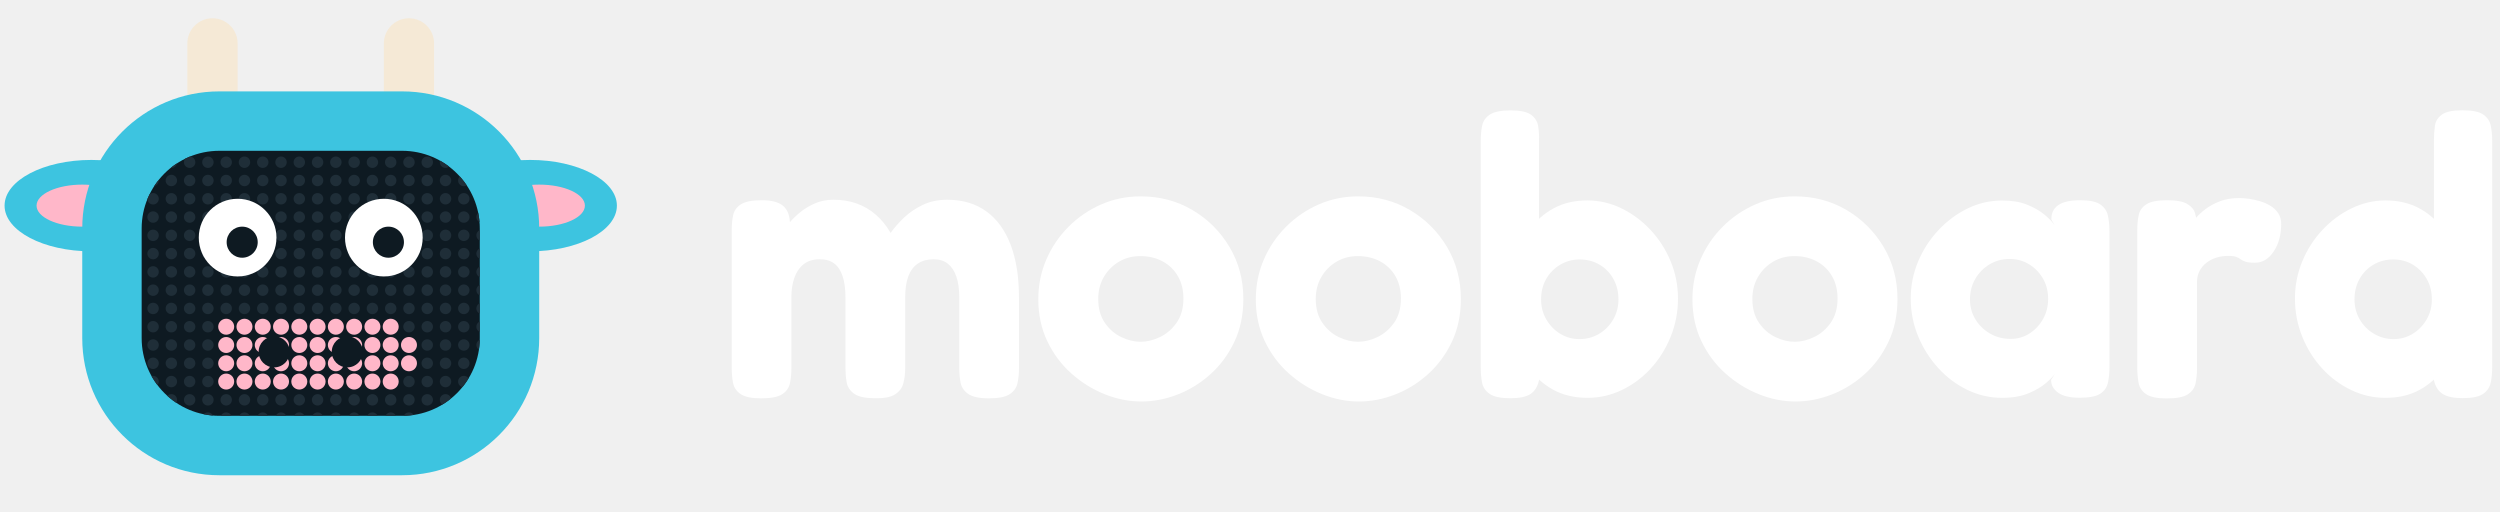
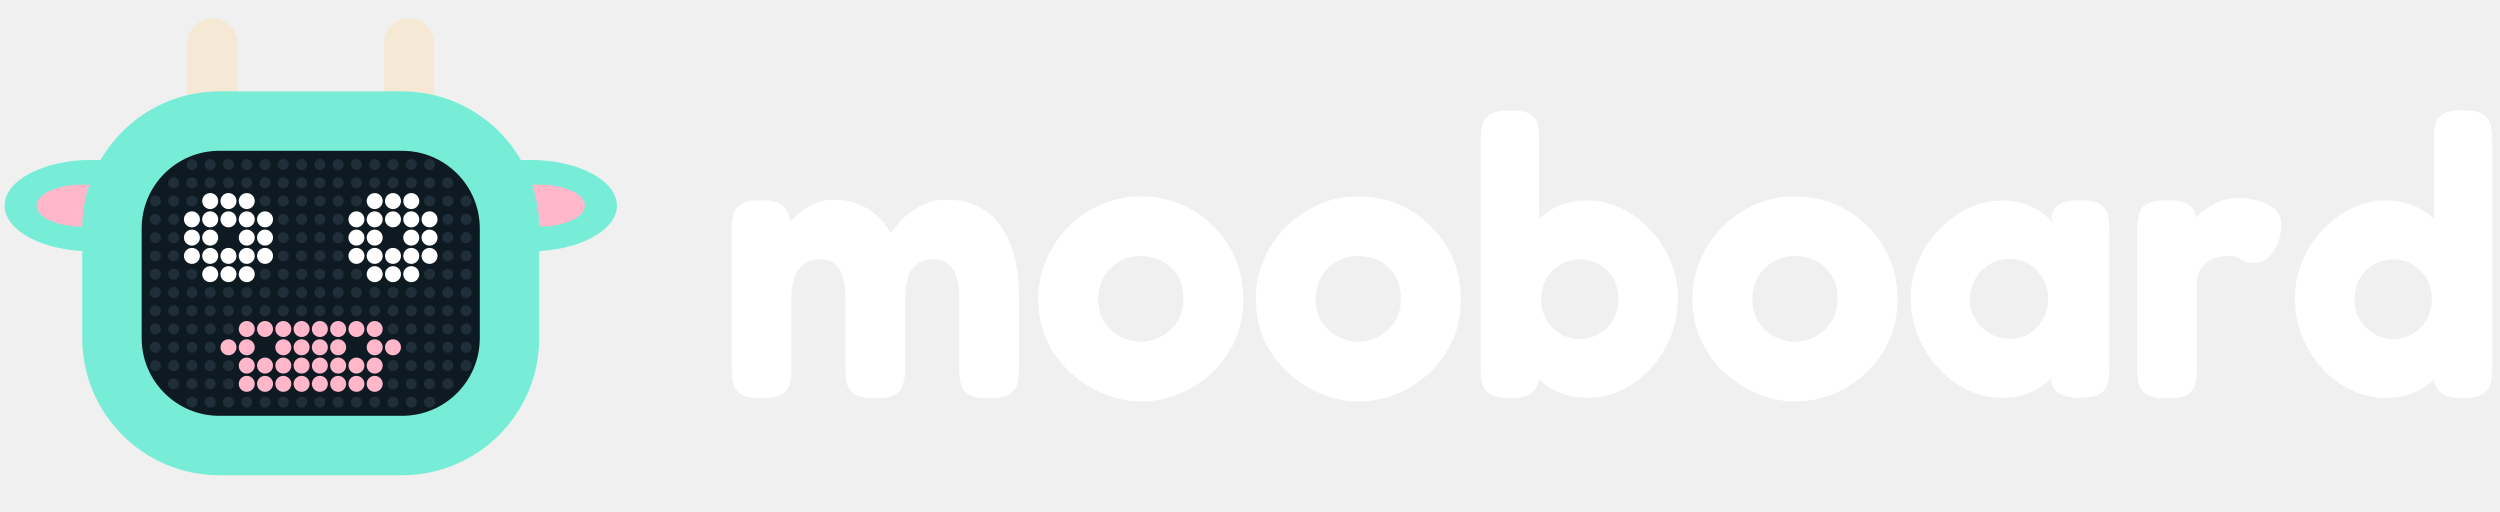
<svg xmlns="http://www.w3.org/2000/svg" viewBox="0 0 547.1 112" role="img" aria-label="MooBoard">
  <svg x="0" y="0" width="136" height="112" viewBox="0 0 136 112">
    <rect x="41" y="4" width="11" height="24" rx="5.5" fill="#F5E9D6" />
    <rect x="84" y="4" width="11" height="24" rx="5.5" fill="#F5E9D6" />
-     <ellipse cx="20" cy="45" rx="19" ry="10" fill="#3DC4E0" />
+     <ellipse cx="20" cy="45" rx="19" ry="10" fill="#77EDD7" />
    <ellipse cx="18" cy="45" rx="10" ry="4.6" fill="#FFB7C9" />
-     <ellipse cx="116" cy="45" rx="19" ry="10" fill="#3DC4E0" />
+     <ellipse cx="116" cy="45" rx="19" ry="10" fill="#77EDD7" />
    <ellipse cx="118" cy="45" rx="10" ry="4.6" fill="#FFB7C9" />
-     <rect x="18" y="20" width="100" height="84" rx="30" fill="#3DC4E0" />
-     <clipPath id="f">
-       <rect x="31" y="33" width="74" height="58" rx="17" />
-     </clipPath>
+     <rect x="18" y="20" width="100" height="84" rx="30" fill="#77EDD7" />
    <rect x="31" y="33" width="74" height="58" rx="17" fill="#0E1A22" />
-     <g clip-path="url(#f)">
-       <circle cx="33.5" cy="35.5" r="1.25" fill="#1F2E38" />
-       <circle cx="37.5" cy="35.5" r="1.25" fill="#1F2E38" />
-       <circle cx="41.5" cy="35.5" r="1.25" fill="#1F2E38" />
-       <circle cx="45.5" cy="35.5" r="1.25" fill="#1F2E38" />
-       <circle cx="49.5" cy="35.5" r="1.25" fill="#1F2E38" />
-       <circle cx="53.5" cy="35.5" r="1.25" fill="#1F2E38" />
-       <circle cx="57.5" cy="35.5" r="1.25" fill="#1F2E38" />
-       <circle cx="61.5" cy="35.5" r="1.25" fill="#1F2E38" />
-       <circle cx="65.5" cy="35.5" r="1.25" fill="#1F2E38" />
-       <circle cx="69.5" cy="35.5" r="1.25" fill="#1F2E38" />
-       <circle cx="73.5" cy="35.5" r="1.25" fill="#1F2E38" />
-       <circle cx="77.5" cy="35.5" r="1.25" fill="#1F2E38" />
-       <circle cx="81.5" cy="35.5" r="1.25" fill="#1F2E38" />
-       <circle cx="85.5" cy="35.5" r="1.25" fill="#1F2E38" />
-       <circle cx="89.5" cy="35.5" r="1.25" fill="#1F2E38" />
-       <circle cx="93.5" cy="35.5" r="1.25" fill="#1F2E38" />
-       <circle cx="97.5" cy="35.5" r="1.25" fill="#1F2E38" />
-       <circle cx="101.5" cy="35.5" r="1.25" fill="#1F2E38" />
-       <circle cx="105.5" cy="35.5" r="1.25" fill="#1F2E38" />
-       <circle cx="33.5" cy="39.5" r="1.25" fill="#1F2E38" />
-       <circle cx="37.5" cy="39.5" r="1.25" fill="#1F2E38" />
-       <circle cx="41.5" cy="39.5" r="1.25" fill="#1F2E38" />
-       <circle cx="45.5" cy="39.5" r="1.25" fill="#1F2E38" />
-       <circle cx="49.5" cy="39.5" r="1.25" fill="#1F2E38" />
-       <circle cx="53.5" cy="39.5" r="1.25" fill="#1F2E38" />
-       <circle cx="57.5" cy="39.5" r="1.25" fill="#1F2E38" />
-       <circle cx="61.5" cy="39.5" r="1.25" fill="#1F2E38" />
-       <circle cx="65.5" cy="39.5" r="1.25" fill="#1F2E38" />
-       <circle cx="69.5" cy="39.5" r="1.25" fill="#1F2E38" />
-       <circle cx="73.5" cy="39.5" r="1.25" fill="#1F2E38" />
-       <circle cx="77.5" cy="39.5" r="1.25" fill="#1F2E38" />
-       <circle cx="81.5" cy="39.5" r="1.25" fill="#1F2E38" />
-       <circle cx="85.5" cy="39.5" r="1.25" fill="#1F2E38" />
-       <circle cx="89.5" cy="39.5" r="1.25" fill="#1F2E38" />
-       <circle cx="93.5" cy="39.5" r="1.25" fill="#1F2E38" />
-       <circle cx="97.5" cy="39.5" r="1.25" fill="#1F2E38" />
-       <circle cx="101.5" cy="39.5" r="1.25" fill="#1F2E38" />
-       <circle cx="105.5" cy="39.5" r="1.25" fill="#1F2E38" />
-       <circle cx="33.5" cy="43.5" r="1.25" fill="#1F2E38" />
-       <circle cx="37.5" cy="43.5" r="1.25" fill="#1F2E38" />
-       <circle cx="41.5" cy="43.5" r="1.25" fill="#1F2E38" />
-       <circle cx="45.5" cy="43.5" r="1.25" fill="#1F2E38" />
-       <circle cx="49.5" cy="43.5" r="1.25" fill="#1F2E38" />
-       <circle cx="53.5" cy="43.5" r="1.25" fill="#1F2E38" />
-       <circle cx="57.5" cy="43.5" r="1.25" fill="#1F2E38" />
-       <circle cx="61.5" cy="43.5" r="1.25" fill="#1F2E38" />
-       <circle cx="65.5" cy="43.5" r="1.25" fill="#1F2E38" />
-       <circle cx="69.5" cy="43.5" r="1.25" fill="#1F2E38" />
-       <circle cx="73.5" cy="43.5" r="1.25" fill="#1F2E38" />
-       <circle cx="77.5" cy="43.5" r="1.25" fill="#1F2E38" />
-       <circle cx="81.5" cy="43.5" r="1.25" fill="#1F2E38" />
-       <circle cx="85.5" cy="43.5" r="1.25" fill="#1F2E38" />
-       <circle cx="89.5" cy="43.5" r="1.25" fill="#1F2E38" />
-       <circle cx="93.5" cy="43.5" r="1.25" fill="#1F2E38" />
-       <circle cx="97.5" cy="43.5" r="1.25" fill="#1F2E38" />
-       <circle cx="101.5" cy="43.5" r="1.25" fill="#1F2E38" />
-       <circle cx="105.5" cy="43.5" r="1.25" fill="#1F2E38" />
-       <circle cx="33.5" cy="47.5" r="1.25" fill="#1F2E38" />
-       <circle cx="37.5" cy="47.5" r="1.25" fill="#1F2E38" />
-       <circle cx="41.5" cy="47.5" r="1.25" fill="#1F2E38" />
-       <circle cx="45.5" cy="47.5" r="1.25" fill="#1F2E38" />
-       <circle cx="49.5" cy="47.5" r="1.25" fill="#1F2E38" />
-       <circle cx="53.5" cy="47.5" r="1.25" fill="#1F2E38" />
-       <circle cx="57.5" cy="47.5" r="1.25" fill="#1F2E38" />
-       <circle cx="61.5" cy="47.5" r="1.25" fill="#1F2E38" />
-       <circle cx="65.5" cy="47.5" r="1.25" fill="#1F2E38" />
-       <circle cx="69.5" cy="47.5" r="1.25" fill="#1F2E38" />
-       <circle cx="73.5" cy="47.5" r="1.25" fill="#1F2E38" />
-       <circle cx="77.5" cy="47.5" r="1.25" fill="#1F2E38" />
-       <circle cx="81.5" cy="47.5" r="1.25" fill="#1F2E38" />
-       <circle cx="85.5" cy="47.5" r="1.25" fill="#1F2E38" />
-       <circle cx="89.5" cy="47.5" r="1.25" fill="#1F2E38" />
-       <circle cx="93.5" cy="47.5" r="1.25" fill="#1F2E38" />
-       <circle cx="97.5" cy="47.5" r="1.25" fill="#1F2E38" />
-       <circle cx="101.5" cy="47.5" r="1.25" fill="#1F2E38" />
-       <circle cx="105.5" cy="47.5" r="1.25" fill="#1F2E38" />
-       <circle cx="33.5" cy="51.5" r="1.25" fill="#1F2E38" />
-       <circle cx="37.5" cy="51.5" r="1.25" fill="#1F2E38" />
-       <circle cx="41.5" cy="51.5" r="1.25" fill="#1F2E38" />
-       <circle cx="45.5" cy="51.5" r="1.25" fill="#1F2E38" />
-       <circle cx="49.5" cy="51.5" r="1.25" fill="#1F2E38" />
-       <circle cx="53.5" cy="51.5" r="1.25" fill="#1F2E38" />
-       <circle cx="57.5" cy="51.5" r="1.25" fill="#1F2E38" />
-       <circle cx="61.5" cy="51.5" r="1.25" fill="#1F2E38" />
-       <circle cx="65.5" cy="51.5" r="1.25" fill="#1F2E38" />
-       <circle cx="69.5" cy="51.5" r="1.25" fill="#1F2E38" />
-       <circle cx="73.5" cy="51.5" r="1.25" fill="#1F2E38" />
-       <circle cx="77.5" cy="51.5" r="1.25" fill="#1F2E38" />
-       <circle cx="81.5" cy="51.5" r="1.25" fill="#1F2E38" />
-       <circle cx="85.5" cy="51.5" r="1.25" fill="#1F2E38" />
-       <circle cx="89.5" cy="51.5" r="1.25" fill="#1F2E38" />
-       <circle cx="93.5" cy="51.5" r="1.25" fill="#1F2E38" />
-       <circle cx="97.5" cy="51.5" r="1.25" fill="#1F2E38" />
-       <circle cx="101.5" cy="51.5" r="1.25" fill="#1F2E38" />
-       <circle cx="105.5" cy="51.5" r="1.25" fill="#1F2E38" />
-       <circle cx="33.5" cy="55.5" r="1.25" fill="#1F2E38" />
-       <circle cx="37.5" cy="55.5" r="1.25" fill="#1F2E38" />
-       <circle cx="41.5" cy="55.5" r="1.25" fill="#1F2E38" />
-       <circle cx="45.5" cy="55.5" r="1.25" fill="#1F2E38" />
-       <circle cx="49.5" cy="55.5" r="1.25" fill="#1F2E38" />
-       <circle cx="53.5" cy="55.5" r="1.25" fill="#1F2E38" />
-       <circle cx="57.5" cy="55.5" r="1.25" fill="#1F2E38" />
-       <circle cx="61.5" cy="55.5" r="1.25" fill="#1F2E38" />
-       <circle cx="65.5" cy="55.5" r="1.25" fill="#1F2E38" />
-       <circle cx="69.5" cy="55.5" r="1.25" fill="#1F2E38" />
-       <circle cx="73.5" cy="55.5" r="1.25" fill="#1F2E38" />
-       <circle cx="77.5" cy="55.5" r="1.25" fill="#1F2E38" />
-       <circle cx="81.5" cy="55.5" r="1.25" fill="#1F2E38" />
-       <circle cx="85.5" cy="55.5" r="1.25" fill="#1F2E38" />
-       <circle cx="89.5" cy="55.5" r="1.25" fill="#1F2E38" />
-       <circle cx="93.5" cy="55.5" r="1.25" fill="#1F2E38" />
-       <circle cx="97.5" cy="55.5" r="1.25" fill="#1F2E38" />
-       <circle cx="101.5" cy="55.5" r="1.25" fill="#1F2E38" />
-       <circle cx="105.5" cy="55.5" r="1.25" fill="#1F2E38" />
-       <circle cx="33.5" cy="59.5" r="1.25" fill="#1F2E38" />
-       <circle cx="37.5" cy="59.5" r="1.25" fill="#1F2E38" />
-       <circle cx="41.5" cy="59.5" r="1.25" fill="#1F2E38" />
-       <circle cx="45.5" cy="59.5" r="1.25" fill="#1F2E38" />
-       <circle cx="49.5" cy="59.5" r="1.25" fill="#1F2E38" />
-       <circle cx="53.5" cy="59.5" r="1.25" fill="#1F2E38" />
-       <circle cx="57.5" cy="59.5" r="1.25" fill="#1F2E38" />
-       <circle cx="61.5" cy="59.5" r="1.25" fill="#1F2E38" />
-       <circle cx="65.5" cy="59.5" r="1.25" fill="#1F2E38" />
-       <circle cx="69.5" cy="59.5" r="1.25" fill="#1F2E38" />
-       <circle cx="73.5" cy="59.5" r="1.25" fill="#1F2E38" />
-       <circle cx="77.5" cy="59.5" r="1.25" fill="#1F2E38" />
-       <circle cx="81.5" cy="59.5" r="1.25" fill="#1F2E38" />
-       <circle cx="85.5" cy="59.5" r="1.25" fill="#1F2E38" />
-       <circle cx="89.5" cy="59.5" r="1.25" fill="#1F2E38" />
-       <circle cx="93.5" cy="59.5" r="1.25" fill="#1F2E38" />
-       <circle cx="97.5" cy="59.5" r="1.25" fill="#1F2E38" />
-       <circle cx="101.5" cy="59.5" r="1.25" fill="#1F2E38" />
-       <circle cx="105.5" cy="59.5" r="1.25" fill="#1F2E38" />
-       <circle cx="33.5" cy="63.5" r="1.25" fill="#1F2E38" />
-       <circle cx="37.5" cy="63.5" r="1.25" fill="#1F2E38" />
-       <circle cx="41.5" cy="63.5" r="1.25" fill="#1F2E38" />
-       <circle cx="45.5" cy="63.5" r="1.25" fill="#1F2E38" />
-       <circle cx="49.5" cy="63.5" r="1.25" fill="#1F2E38" />
-       <circle cx="53.5" cy="63.5" r="1.25" fill="#1F2E38" />
-       <circle cx="57.5" cy="63.5" r="1.25" fill="#1F2E38" />
-       <circle cx="61.5" cy="63.5" r="1.25" fill="#1F2E38" />
-       <circle cx="65.5" cy="63.5" r="1.25" fill="#1F2E38" />
-       <circle cx="69.5" cy="63.5" r="1.25" fill="#1F2E38" />
-       <circle cx="73.5" cy="63.5" r="1.25" fill="#1F2E38" />
-       <circle cx="77.5" cy="63.5" r="1.25" fill="#1F2E38" />
-       <circle cx="81.5" cy="63.5" r="1.25" fill="#1F2E38" />
-       <circle cx="85.5" cy="63.5" r="1.25" fill="#1F2E38" />
-       <circle cx="89.5" cy="63.5" r="1.25" fill="#1F2E38" />
-       <circle cx="93.5" cy="63.5" r="1.25" fill="#1F2E38" />
-       <circle cx="97.5" cy="63.5" r="1.25" fill="#1F2E38" />
-       <circle cx="101.5" cy="63.5" r="1.25" fill="#1F2E38" />
-       <circle cx="105.5" cy="63.5" r="1.25" fill="#1F2E38" />
-       <circle cx="33.5" cy="67.5" r="1.25" fill="#1F2E38" />
-       <circle cx="37.5" cy="67.5" r="1.25" fill="#1F2E38" />
-       <circle cx="41.5" cy="67.5" r="1.25" fill="#1F2E38" />
-       <circle cx="45.5" cy="67.5" r="1.25" fill="#1F2E38" />
-       <circle cx="49.5" cy="67.5" r="1.25" fill="#1F2E38" />
-       <circle cx="53.5" cy="67.5" r="1.25" fill="#1F2E38" />
-       <circle cx="57.5" cy="67.5" r="1.25" fill="#1F2E38" />
-       <circle cx="61.5" cy="67.5" r="1.25" fill="#1F2E38" />
-       <circle cx="65.5" cy="67.5" r="1.25" fill="#1F2E38" />
-       <circle cx="69.5" cy="67.5" r="1.25" fill="#1F2E38" />
-       <circle cx="73.5" cy="67.5" r="1.25" fill="#1F2E38" />
-       <circle cx="77.5" cy="67.5" r="1.25" fill="#1F2E38" />
-       <circle cx="81.5" cy="67.5" r="1.25" fill="#1F2E38" />
-       <circle cx="85.5" cy="67.5" r="1.25" fill="#1F2E38" />
-       <circle cx="89.5" cy="67.5" r="1.25" fill="#1F2E38" />
-       <circle cx="93.5" cy="67.5" r="1.25" fill="#1F2E38" />
-       <circle cx="97.5" cy="67.5" r="1.25" fill="#1F2E38" />
-       <circle cx="101.5" cy="67.5" r="1.25" fill="#1F2E38" />
-       <circle cx="105.5" cy="67.5" r="1.25" fill="#1F2E38" />
-       <circle cx="33.5" cy="71.5" r="1.25" fill="#1F2E38" />
-       <circle cx="37.5" cy="71.5" r="1.25" fill="#1F2E38" />
-       <circle cx="41.5" cy="71.5" r="1.25" fill="#1F2E38" />
-       <circle cx="45.5" cy="71.5" r="1.25" fill="#1F2E38" />
-       <circle cx="49.5" cy="71.5" r="1.75" fill="#FFB7C9" />
-       <circle cx="53.5" cy="71.5" r="1.75" fill="#FFB7C9" />
-       <circle cx="57.5" cy="71.5" r="1.75" fill="#FFB7C9" />
-       <circle cx="61.5" cy="71.5" r="1.75" fill="#FFB7C9" />
-       <circle cx="65.5" cy="71.5" r="1.75" fill="#FFB7C9" />
-       <circle cx="69.5" cy="71.5" r="1.75" fill="#FFB7C9" />
-       <circle cx="73.5" cy="71.5" r="1.75" fill="#FFB7C9" />
-       <circle cx="77.5" cy="71.5" r="1.75" fill="#FFB7C9" />
-       <circle cx="81.5" cy="71.5" r="1.75" fill="#FFB7C9" />
-       <circle cx="85.5" cy="71.5" r="1.75" fill="#FFB7C9" />
-       <circle cx="89.5" cy="71.5" r="1.25" fill="#1F2E38" />
-       <circle cx="93.5" cy="71.5" r="1.25" fill="#1F2E38" />
-       <circle cx="97.5" cy="71.5" r="1.25" fill="#1F2E38" />
-       <circle cx="101.5" cy="71.5" r="1.25" fill="#1F2E38" />
-       <circle cx="105.5" cy="71.5" r="1.25" fill="#1F2E38" />
-       <circle cx="33.5" cy="75.5" r="1.25" fill="#1F2E38" />
-       <circle cx="37.5" cy="75.5" r="1.25" fill="#1F2E38" />
-       <circle cx="41.5" cy="75.5" r="1.25" fill="#1F2E38" />
-       <circle cx="45.5" cy="75.5" r="1.25" fill="#1F2E38" />
-       <circle cx="49.5" cy="75.5" r="1.75" fill="#FFB7C9" />
-       <circle cx="53.5" cy="75.5" r="1.75" fill="#FFB7C9" />
-       <circle cx="57.5" cy="75.5" r="1.75" fill="#FFB7C9" />
-       <circle cx="61.5" cy="75.5" r="1.75" fill="#FFB7C9" />
-       <circle cx="65.5" cy="75.5" r="1.75" fill="#FFB7C9" />
-       <circle cx="69.5" cy="75.5" r="1.75" fill="#FFB7C9" />
-       <circle cx="73.5" cy="75.5" r="1.75" fill="#FFB7C9" />
-       <circle cx="77.5" cy="75.5" r="1.75" fill="#FFB7C9" />
-       <circle cx="81.5" cy="75.5" r="1.75" fill="#FFB7C9" />
-       <circle cx="85.5" cy="75.5" r="1.75" fill="#FFB7C9" />
-       <circle cx="89.5" cy="75.5" r="1.75" fill="#FFB7C9" />
-       <circle cx="93.5" cy="75.5" r="1.25" fill="#1F2E38" />
-       <circle cx="97.5" cy="75.5" r="1.25" fill="#1F2E38" />
-       <circle cx="101.5" cy="75.5" r="1.25" fill="#1F2E38" />
-       <circle cx="105.5" cy="75.5" r="1.25" fill="#1F2E38" />
-       <circle cx="33.5" cy="79.5" r="1.25" fill="#1F2E38" />
-       <circle cx="37.5" cy="79.5" r="1.25" fill="#1F2E38" />
-       <circle cx="41.5" cy="79.5" r="1.25" fill="#1F2E38" />
-       <circle cx="45.5" cy="79.5" r="1.25" fill="#1F2E38" />
-       <circle cx="49.5" cy="79.5" r="1.75" fill="#FFB7C9" />
-       <circle cx="53.5" cy="79.5" r="1.75" fill="#FFB7C9" />
-       <circle cx="57.5" cy="79.5" r="1.75" fill="#FFB7C9" />
-       <circle cx="61.5" cy="79.5" r="1.75" fill="#FFB7C9" />
-       <circle cx="65.5" cy="79.5" r="1.75" fill="#FFB7C9" />
-       <circle cx="69.5" cy="79.5" r="1.75" fill="#FFB7C9" />
-       <circle cx="73.5" cy="79.5" r="1.75" fill="#FFB7C9" />
-       <circle cx="77.5" cy="79.5" r="1.75" fill="#FFB7C9" />
-       <circle cx="81.5" cy="79.5" r="1.75" fill="#FFB7C9" />
-       <circle cx="85.5" cy="79.5" r="1.75" fill="#FFB7C9" />
-       <circle cx="89.5" cy="79.5" r="1.75" fill="#FFB7C9" />
-       <circle cx="93.5" cy="79.5" r="1.25" fill="#1F2E38" />
-       <circle cx="97.5" cy="79.5" r="1.25" fill="#1F2E38" />
-       <circle cx="101.5" cy="79.5" r="1.25" fill="#1F2E38" />
-       <circle cx="105.5" cy="79.5" r="1.25" fill="#1F2E38" />
-       <circle cx="33.5" cy="83.5" r="1.25" fill="#1F2E38" />
-       <circle cx="37.5" cy="83.5" r="1.25" fill="#1F2E38" />
-       <circle cx="41.5" cy="83.5" r="1.25" fill="#1F2E38" />
-       <circle cx="45.5" cy="83.5" r="1.25" fill="#1F2E38" />
-       <circle cx="49.5" cy="83.5" r="1.75" fill="#FFB7C9" />
-       <circle cx="53.5" cy="83.5" r="1.75" fill="#FFB7C9" />
-       <circle cx="57.5" cy="83.5" r="1.75" fill="#FFB7C9" />
-       <circle cx="61.5" cy="83.5" r="1.75" fill="#FFB7C9" />
-       <circle cx="65.5" cy="83.5" r="1.75" fill="#FFB7C9" />
-       <circle cx="69.5" cy="83.5" r="1.75" fill="#FFB7C9" />
-       <circle cx="73.5" cy="83.5" r="1.75" fill="#FFB7C9" />
-       <circle cx="77.5" cy="83.5" r="1.75" fill="#FFB7C9" />
-       <circle cx="81.5" cy="83.5" r="1.75" fill="#FFB7C9" />
-       <circle cx="85.5" cy="83.5" r="1.75" fill="#FFB7C9" />
-       <circle cx="89.5" cy="83.5" r="1.25" fill="#1F2E38" />
-       <circle cx="93.5" cy="83.5" r="1.25" fill="#1F2E38" />
-       <circle cx="97.5" cy="83.5" r="1.25" fill="#1F2E38" />
-       <circle cx="101.5" cy="83.5" r="1.25" fill="#1F2E38" />
-       <circle cx="105.5" cy="83.5" r="1.25" fill="#1F2E38" />
-       <circle cx="33.5" cy="87.5" r="1.25" fill="#1F2E38" />
-       <circle cx="37.5" cy="87.5" r="1.25" fill="#1F2E38" />
-       <circle cx="41.5" cy="87.5" r="1.25" fill="#1F2E38" />
-       <circle cx="45.5" cy="87.5" r="1.25" fill="#1F2E38" />
-       <circle cx="49.5" cy="87.5" r="1.25" fill="#1F2E38" />
-       <circle cx="53.5" cy="87.5" r="1.25" fill="#1F2E38" />
-       <circle cx="57.5" cy="87.5" r="1.25" fill="#1F2E38" />
-       <circle cx="61.5" cy="87.5" r="1.25" fill="#1F2E38" />
-       <circle cx="65.5" cy="87.5" r="1.25" fill="#1F2E38" />
-       <circle cx="69.5" cy="87.5" r="1.25" fill="#1F2E38" />
-       <circle cx="73.5" cy="87.5" r="1.25" fill="#1F2E38" />
-       <circle cx="77.5" cy="87.5" r="1.25" fill="#1F2E38" />
-       <circle cx="81.5" cy="87.5" r="1.25" fill="#1F2E38" />
-       <circle cx="85.5" cy="87.5" r="1.25" fill="#1F2E38" />
-       <circle cx="89.5" cy="87.5" r="1.25" fill="#1F2E38" />
-       <circle cx="93.5" cy="87.5" r="1.25" fill="#1F2E38" />
-       <circle cx="97.5" cy="87.5" r="1.25" fill="#1F2E38" />
-       <circle cx="101.5" cy="87.5" r="1.25" fill="#1F2E38" />
-       <circle cx="105.5" cy="87.5" r="1.25" fill="#1F2E38" />
-       <circle cx="33.5" cy="91.5" r="1.25" fill="#1F2E38" />
-       <circle cx="37.5" cy="91.5" r="1.25" fill="#1F2E38" />
-       <circle cx="41.5" cy="91.5" r="1.25" fill="#1F2E38" />
-       <circle cx="45.5" cy="91.5" r="1.25" fill="#1F2E38" />
-       <circle cx="49.5" cy="91.5" r="1.25" fill="#1F2E38" />
-       <circle cx="53.5" cy="91.5" r="1.25" fill="#1F2E38" />
-       <circle cx="57.5" cy="91.5" r="1.25" fill="#1F2E38" />
-       <circle cx="61.5" cy="91.5" r="1.25" fill="#1F2E38" />
-       <circle cx="65.5" cy="91.5" r="1.25" fill="#1F2E38" />
-       <circle cx="69.5" cy="91.5" r="1.25" fill="#1F2E38" />
-       <circle cx="73.5" cy="91.5" r="1.25" fill="#1F2E38" />
-       <circle cx="77.5" cy="91.5" r="1.25" fill="#1F2E38" />
-       <circle cx="81.5" cy="91.5" r="1.25" fill="#1F2E38" />
-       <circle cx="85.5" cy="91.5" r="1.25" fill="#1F2E38" />
-       <circle cx="89.5" cy="91.5" r="1.25" fill="#1F2E38" />
-       <circle cx="93.5" cy="91.5" r="1.25" fill="#1F2E38" />
-       <circle cx="97.5" cy="91.5" r="1.25" fill="#1F2E38" />
-       <circle cx="101.5" cy="91.5" r="1.25" fill="#1F2E38" />
-       <circle cx="105.5" cy="91.5" r="1.25" fill="#1F2E38" />
-     </g>
-     <circle cx="52" cy="52" r="8.5" fill="#FFFFFF" />
-     <circle class="pupil" cx="53" cy="53" r="3.4" fill="#0E1A22" />
-     <circle cx="84" cy="52" r="8.5" fill="#FFFFFF" />
-     <circle class="pupil" cx="85" cy="53" r="3.4" fill="#0E1A22" />
-     <circle cx="60" cy="77" r="3.4" fill="#0E1A22" />
-     <circle cx="76" cy="77" r="3.4" fill="#0E1A22" />
+     <circle cx="42" cy="36" r="1.2" fill="#1F2E38" />
+     <circle cx="46" cy="36" r="1.2" fill="#1F2E38" />
+     <circle cx="50" cy="36" r="1.2" fill="#1F2E38" />
+     <circle cx="54" cy="36" r="1.2" fill="#1F2E38" />
+     <circle cx="58" cy="36" r="1.2" fill="#1F2E38" />
+     <circle cx="62" cy="36" r="1.2" fill="#1F2E38" />
+     <circle cx="66" cy="36" r="1.2" fill="#1F2E38" />
+     <circle cx="70" cy="36" r="1.2" fill="#1F2E38" />
+     <circle cx="74" cy="36" r="1.2" fill="#1F2E38" />
+     <circle cx="78" cy="36" r="1.2" fill="#1F2E38" />
+     <circle cx="82" cy="36" r="1.2" fill="#1F2E38" />
+     <circle cx="86" cy="36" r="1.2" fill="#1F2E38" />
+     <circle cx="90" cy="36" r="1.2" fill="#1F2E38" />
+     <circle cx="94" cy="36" r="1.2" fill="#1F2E38" />
+     <circle cx="38" cy="40" r="1.2" fill="#1F2E38" />
+     <circle cx="42" cy="40" r="1.2" fill="#1F2E38" />
+     <circle cx="46" cy="40" r="1.2" fill="#1F2E38" />
+     <circle cx="50" cy="40" r="1.2" fill="#1F2E38" />
+     <circle cx="54" cy="40" r="1.2" fill="#1F2E38" />
+     <circle cx="58" cy="40" r="1.2" fill="#1F2E38" />
+     <circle cx="62" cy="40" r="1.2" fill="#1F2E38" />
+     <circle cx="66" cy="40" r="1.2" fill="#1F2E38" />
+     <circle cx="70" cy="40" r="1.2" fill="#1F2E38" />
+     <circle cx="74" cy="40" r="1.2" fill="#1F2E38" />
+     <circle cx="78" cy="40" r="1.2" fill="#1F2E38" />
+     <circle cx="82" cy="40" r="1.2" fill="#1F2E38" />
+     <circle cx="86" cy="40" r="1.2" fill="#1F2E38" />
+     <circle cx="90" cy="40" r="1.2" fill="#1F2E38" />
+     <circle cx="94" cy="40" r="1.2" fill="#1F2E38" />
+     <circle cx="98" cy="40" r="1.2" fill="#1F2E38" />
+     <circle cx="34" cy="44" r="1.2" fill="#1F2E38" />
+     <circle cx="38" cy="44" r="1.2" fill="#1F2E38" />
+     <circle cx="42" cy="44" r="1.2" fill="#1F2E38" />
+     <circle cx="46" cy="44" r="1.75" fill="#FFFFFF" />
+     <circle cx="50" cy="44" r="1.75" fill="#FFFFFF" />
+     <circle cx="54" cy="44" r="1.75" fill="#FFFFFF" />
+     <circle cx="58" cy="44" r="1.2" fill="#1F2E38" />
+     <circle cx="62" cy="44" r="1.2" fill="#1F2E38" />
+     <circle cx="66" cy="44" r="1.2" fill="#1F2E38" />
+     <circle cx="70" cy="44" r="1.2" fill="#1F2E38" />
+     <circle cx="74" cy="44" r="1.2" fill="#1F2E38" />
+     <circle cx="78" cy="44" r="1.2" fill="#1F2E38" />
+     <circle cx="82" cy="44" r="1.75" fill="#FFFFFF" />
+     <circle cx="86" cy="44" r="1.75" fill="#FFFFFF" />
+     <circle cx="90" cy="44" r="1.75" fill="#FFFFFF" />
+     <circle cx="94" cy="44" r="1.2" fill="#1F2E38" />
+     <circle cx="98" cy="44" r="1.2" fill="#1F2E38" />
+     <circle cx="102" cy="44" r="1.2" fill="#1F2E38" />
+     <circle cx="34" cy="48" r="1.2" fill="#1F2E38" />
+     <circle cx="38" cy="48" r="1.2" fill="#1F2E38" />
+     <circle cx="42" cy="48" r="1.75" fill="#FFFFFF" />
+     <circle cx="46" cy="48" r="1.75" fill="#FFFFFF" />
+     <circle cx="50" cy="48" r="1.75" fill="#FFFFFF" />
+     <circle cx="54" cy="48" r="1.75" fill="#FFFFFF" />
+     <circle cx="58" cy="48" r="1.75" fill="#FFFFFF" />
+     <circle cx="62" cy="48" r="1.2" fill="#1F2E38" />
+     <circle cx="66" cy="48" r="1.2" fill="#1F2E38" />
+     <circle cx="70" cy="48" r="1.2" fill="#1F2E38" />
+     <circle cx="74" cy="48" r="1.2" fill="#1F2E38" />
+     <circle cx="78" cy="48" r="1.75" fill="#FFFFFF" />
+     <circle cx="82" cy="48" r="1.75" fill="#FFFFFF" />
+     <circle cx="86" cy="48" r="1.75" fill="#FFFFFF" />
+     <circle cx="90" cy="48" r="1.75" fill="#FFFFFF" />
+     <circle cx="94" cy="48" r="1.75" fill="#FFFFFF" />
+     <circle cx="98" cy="48" r="1.2" fill="#1F2E38" />
+     <circle cx="102" cy="48" r="1.2" fill="#1F2E38" />
+     <circle cx="34" cy="52" r="1.2" fill="#1F2E38" />
+     <circle cx="38" cy="52" r="1.2" fill="#1F2E38" />
+     <circle cx="42" cy="52" r="1.75" fill="#FFFFFF" />
+     <circle cx="46" cy="52" r="1.75" fill="#FFFFFF" />
+     <circle class="pupil" cx="50" cy="52" r="1.75" fill="#0E1A22" />
+     <circle cx="54" cy="52" r="1.75" fill="#FFFFFF" />
+     <circle cx="58" cy="52" r="1.75" fill="#FFFFFF" />
+     <circle cx="62" cy="52" r="1.2" fill="#1F2E38" />
+     <circle cx="66" cy="52" r="1.2" fill="#1F2E38" />
+     <circle cx="70" cy="52" r="1.2" fill="#1F2E38" />
+     <circle cx="74" cy="52" r="1.2" fill="#1F2E38" />
+     <circle cx="78" cy="52" r="1.75" fill="#FFFFFF" />
+     <circle cx="82" cy="52" r="1.75" fill="#FFFFFF" />
+     <circle class="pupil" cx="86" cy="52" r="1.75" fill="#0E1A22" />
+     <circle cx="90" cy="52" r="1.75" fill="#FFFFFF" />
+     <circle cx="94" cy="52" r="1.75" fill="#FFFFFF" />
+     <circle cx="98" cy="52" r="1.2" fill="#1F2E38" />
+     <circle cx="102" cy="52" r="1.2" fill="#1F2E38" />
+     <circle cx="34" cy="56" r="1.2" fill="#1F2E38" />
+     <circle cx="38" cy="56" r="1.2" fill="#1F2E38" />
+     <circle cx="42" cy="56" r="1.75" fill="#FFFFFF" />
+     <circle cx="46" cy="56" r="1.75" fill="#FFFFFF" />
+     <circle cx="50" cy="56" r="1.75" fill="#FFFFFF" />
+     <circle cx="54" cy="56" r="1.75" fill="#FFFFFF" />
+     <circle cx="58" cy="56" r="1.75" fill="#FFFFFF" />
+     <circle cx="62" cy="56" r="1.2" fill="#1F2E38" />
+     <circle cx="66" cy="56" r="1.2" fill="#1F2E38" />
+     <circle cx="70" cy="56" r="1.2" fill="#1F2E38" />
+     <circle cx="74" cy="56" r="1.2" fill="#1F2E38" />
+     <circle cx="78" cy="56" r="1.75" fill="#FFFFFF" />
+     <circle cx="82" cy="56" r="1.75" fill="#FFFFFF" />
+     <circle cx="86" cy="56" r="1.75" fill="#FFFFFF" />
+     <circle cx="90" cy="56" r="1.75" fill="#FFFFFF" />
+     <circle cx="94" cy="56" r="1.75" fill="#FFFFFF" />
+     <circle cx="98" cy="56" r="1.2" fill="#1F2E38" />
+     <circle cx="102" cy="56" r="1.2" fill="#1F2E38" />
+     <circle cx="34" cy="60" r="1.2" fill="#1F2E38" />
+     <circle cx="38" cy="60" r="1.2" fill="#1F2E38" />
+     <circle cx="42" cy="60" r="1.2" fill="#1F2E38" />
+     <circle cx="46" cy="60" r="1.75" fill="#FFFFFF" />
+     <circle cx="50" cy="60" r="1.75" fill="#FFFFFF" />
+     <circle cx="54" cy="60" r="1.75" fill="#FFFFFF" />
+     <circle cx="58" cy="60" r="1.2" fill="#1F2E38" />
+     <circle cx="62" cy="60" r="1.2" fill="#1F2E38" />
+     <circle cx="66" cy="60" r="1.2" fill="#1F2E38" />
+     <circle cx="70" cy="60" r="1.2" fill="#1F2E38" />
+     <circle cx="74" cy="60" r="1.2" fill="#1F2E38" />
+     <circle cx="78" cy="60" r="1.2" fill="#1F2E38" />
+     <circle cx="82" cy="60" r="1.75" fill="#FFFFFF" />
+     <circle cx="86" cy="60" r="1.75" fill="#FFFFFF" />
+     <circle cx="90" cy="60" r="1.75" fill="#FFFFFF" />
+     <circle cx="94" cy="60" r="1.2" fill="#1F2E38" />
+     <circle cx="98" cy="60" r="1.2" fill="#1F2E38" />
+     <circle cx="102" cy="60" r="1.2" fill="#1F2E38" />
+     <circle cx="34" cy="64" r="1.2" fill="#1F2E38" />
+     <circle cx="38" cy="64" r="1.2" fill="#1F2E38" />
+     <circle cx="42" cy="64" r="1.2" fill="#1F2E38" />
+     <circle cx="46" cy="64" r="1.2" fill="#1F2E38" />
+     <circle cx="50" cy="64" r="1.2" fill="#1F2E38" />
+     <circle cx="54" cy="64" r="1.2" fill="#1F2E38" />
+     <circle cx="58" cy="64" r="1.2" fill="#1F2E38" />
+     <circle cx="62" cy="64" r="1.2" fill="#1F2E38" />
+     <circle cx="66" cy="64" r="1.2" fill="#1F2E38" />
+     <circle cx="70" cy="64" r="1.2" fill="#1F2E38" />
+     <circle cx="74" cy="64" r="1.2" fill="#1F2E38" />
+     <circle cx="78" cy="64" r="1.2" fill="#1F2E38" />
+     <circle cx="82" cy="64" r="1.2" fill="#1F2E38" />
+     <circle cx="86" cy="64" r="1.2" fill="#1F2E38" />
+     <circle cx="90" cy="64" r="1.2" fill="#1F2E38" />
+     <circle cx="94" cy="64" r="1.2" fill="#1F2E38" />
+     <circle cx="98" cy="64" r="1.2" fill="#1F2E38" />
+     <circle cx="102" cy="64" r="1.2" fill="#1F2E38" />
+     <circle cx="34" cy="68" r="1.2" fill="#1F2E38" />
+     <circle cx="38" cy="68" r="1.2" fill="#1F2E38" />
+     <circle cx="42" cy="68" r="1.2" fill="#1F2E38" />
+     <circle cx="46" cy="68" r="1.2" fill="#1F2E38" />
+     <circle cx="50" cy="68" r="1.2" fill="#1F2E38" />
+     <circle cx="54" cy="68" r="1.2" fill="#1F2E38" />
+     <circle cx="58" cy="68" r="1.2" fill="#1F2E38" />
+     <circle cx="62" cy="68" r="1.2" fill="#1F2E38" />
+     <circle cx="66" cy="68" r="1.2" fill="#1F2E38" />
+     <circle cx="70" cy="68" r="1.2" fill="#1F2E38" />
+     <circle cx="74" cy="68" r="1.2" fill="#1F2E38" />
+     <circle cx="78" cy="68" r="1.2" fill="#1F2E38" />
+     <circle cx="82" cy="68" r="1.2" fill="#1F2E38" />
+     <circle cx="86" cy="68" r="1.2" fill="#1F2E38" />
+     <circle cx="90" cy="68" r="1.2" fill="#1F2E38" />
+     <circle cx="94" cy="68" r="1.2" fill="#1F2E38" />
+     <circle cx="98" cy="68" r="1.2" fill="#1F2E38" />
+     <circle cx="102" cy="68" r="1.2" fill="#1F2E38" />
+     <circle cx="34" cy="72" r="1.2" fill="#1F2E38" />
+     <circle cx="38" cy="72" r="1.2" fill="#1F2E38" />
+     <circle cx="42" cy="72" r="1.2" fill="#1F2E38" />
+     <circle cx="46" cy="72" r="1.2" fill="#1F2E38" />
+     <circle cx="50" cy="72" r="1.2" fill="#1F2E38" />
+     <circle cx="54" cy="72" r="1.75" fill="#FFB7C9" />
+     <circle cx="58" cy="72" r="1.75" fill="#FFB7C9" />
+     <circle cx="62" cy="72" r="1.75" fill="#FFB7C9" />
+     <circle cx="66" cy="72" r="1.75" fill="#FFB7C9" />
+     <circle cx="70" cy="72" r="1.75" fill="#FFB7C9" />
+     <circle cx="74" cy="72" r="1.75" fill="#FFB7C9" />
+     <circle cx="78" cy="72" r="1.75" fill="#FFB7C9" />
+     <circle cx="82" cy="72" r="1.75" fill="#FFB7C9" />
+     <circle cx="86" cy="72" r="1.2" fill="#1F2E38" />
+     <circle cx="90" cy="72" r="1.2" fill="#1F2E38" />
+     <circle cx="94" cy="72" r="1.2" fill="#1F2E38" />
+     <circle cx="98" cy="72" r="1.2" fill="#1F2E38" />
+     <circle cx="102" cy="72" r="1.2" fill="#1F2E38" />
+     <circle cx="34" cy="76" r="1.2" fill="#1F2E38" />
+     <circle cx="38" cy="76" r="1.2" fill="#1F2E38" />
+     <circle cx="42" cy="76" r="1.2" fill="#1F2E38" />
+     <circle cx="46" cy="76" r="1.2" fill="#1F2E38" />
+     <circle cx="50" cy="76" r="1.75" fill="#FFB7C9" />
+     <circle cx="54" cy="76" r="1.75" fill="#FFB7C9" />
+     <circle class="nostril" cx="58" cy="76" r="1.75" fill="#0E1A22" />
+     <circle cx="62" cy="76" r="1.75" fill="#FFB7C9" />
+     <circle cx="66" cy="76" r="1.75" fill="#FFB7C9" />
+     <circle cx="70" cy="76" r="1.75" fill="#FFB7C9" />
+     <circle cx="74" cy="76" r="1.75" fill="#FFB7C9" />
+     <circle class="nostril" cx="78" cy="76" r="1.75" fill="#0E1A22" />
+     <circle cx="82" cy="76" r="1.75" fill="#FFB7C9" />
+     <circle cx="86" cy="76" r="1.75" fill="#FFB7C9" />
+     <circle cx="90" cy="76" r="1.2" fill="#1F2E38" />
+     <circle cx="94" cy="76" r="1.2" fill="#1F2E38" />
+     <circle cx="98" cy="76" r="1.2" fill="#1F2E38" />
+     <circle cx="102" cy="76" r="1.2" fill="#1F2E38" />
+     <circle cx="34" cy="80" r="1.2" fill="#1F2E38" />
+     <circle cx="38" cy="80" r="1.2" fill="#1F2E38" />
+     <circle cx="42" cy="80" r="1.2" fill="#1F2E38" />
+     <circle cx="46" cy="80" r="1.2" fill="#1F2E38" />
+     <circle cx="50" cy="80" r="1.2" fill="#1F2E38" />
+     <circle cx="54" cy="80" r="1.75" fill="#FFB7C9" />
+     <circle cx="58" cy="80" r="1.75" fill="#FFB7C9" />
+     <circle cx="62" cy="80" r="1.75" fill="#FFB7C9" />
+     <circle cx="66" cy="80" r="1.75" fill="#FFB7C9" />
+     <circle cx="70" cy="80" r="1.75" fill="#FFB7C9" />
+     <circle cx="74" cy="80" r="1.75" fill="#FFB7C9" />
+     <circle cx="78" cy="80" r="1.75" fill="#FFB7C9" />
+     <circle cx="82" cy="80" r="1.75" fill="#FFB7C9" />
+     <circle cx="86" cy="80" r="1.2" fill="#1F2E38" />
+     <circle cx="90" cy="80" r="1.2" fill="#1F2E38" />
+     <circle cx="94" cy="80" r="1.2" fill="#1F2E38" />
+     <circle cx="98" cy="80" r="1.2" fill="#1F2E38" />
+     <circle cx="102" cy="80" r="1.2" fill="#1F2E38" />
+     <circle cx="38" cy="84" r="1.2" fill="#1F2E38" />
+     <circle cx="42" cy="84" r="1.2" fill="#1F2E38" />
+     <circle cx="46" cy="84" r="1.2" fill="#1F2E38" />
+     <circle cx="50" cy="84" r="1.2" fill="#1F2E38" />
+     <circle cx="54" cy="84" r="1.75" fill="#FFB7C9" />
+     <circle cx="58" cy="84" r="1.75" fill="#FFB7C9" />
+     <circle cx="62" cy="84" r="1.75" fill="#FFB7C9" />
+     <circle cx="66" cy="84" r="1.75" fill="#FFB7C9" />
+     <circle cx="70" cy="84" r="1.75" fill="#FFB7C9" />
+     <circle cx="74" cy="84" r="1.75" fill="#FFB7C9" />
+     <circle cx="78" cy="84" r="1.75" fill="#FFB7C9" />
+     <circle cx="82" cy="84" r="1.75" fill="#FFB7C9" />
+     <circle cx="86" cy="84" r="1.2" fill="#1F2E38" />
+     <circle cx="90" cy="84" r="1.2" fill="#1F2E38" />
+     <circle cx="94" cy="84" r="1.2" fill="#1F2E38" />
+     <circle cx="98" cy="84" r="1.2" fill="#1F2E38" />
+     <circle cx="42" cy="88" r="1.2" fill="#1F2E38" />
+     <circle cx="46" cy="88" r="1.2" fill="#1F2E38" />
+     <circle cx="50" cy="88" r="1.2" fill="#1F2E38" />
+     <circle cx="54" cy="88" r="1.2" fill="#1F2E38" />
+     <circle cx="58" cy="88" r="1.2" fill="#1F2E38" />
+     <circle cx="62" cy="88" r="1.2" fill="#1F2E38" />
+     <circle cx="66" cy="88" r="1.2" fill="#1F2E38" />
+     <circle cx="70" cy="88" r="1.2" fill="#1F2E38" />
+     <circle cx="74" cy="88" r="1.2" fill="#1F2E38" />
+     <circle cx="78" cy="88" r="1.2" fill="#1F2E38" />
+     <circle cx="82" cy="88" r="1.2" fill="#1F2E38" />
+     <circle cx="86" cy="88" r="1.2" fill="#1F2E38" />
+     <circle cx="90" cy="88" r="1.2" fill="#1F2E38" />
+     <circle cx="94" cy="88" r="1.2" fill="#1F2E38" />
  </svg>
  <svg x="158.4" y="22.4" width="388.7" height="67.2" viewBox="0 0 4483 775">
    <g fill="#FFFFFF">
      <path transform="translate(-19.75,737.75) scale(1,-1)" d="M114 -9.25Q77.75 -9.25 62.0 1.625Q46.25 12.5 43.0 29.875Q39.75 47.25 39.75 66.5V416.75Q39.75 436.5 43.375 453.25Q47 470 62.875 480.375Q78.75 490.75 115.75 490.75Q153 490.75 169.875 476.125Q186.75 461.5 186.75 428.75L174 417.5Q176.25 422.75 186.0 434.625Q195.75 446.5 211.875 459.875Q228 473.25 249.375 482.625Q270.75 492 296.25 492Q328.5 492 355.125 482.5Q381.75 473 403.375 454.25Q425 435.5 440.75 408.25Q454.75 428 474.875 447.125Q495 466.25 522.25 479.125Q549.5 492 583.5 492Q642 492 682.5 462.5Q723 433 743.875 377.75Q764.75 322.5 764.75 244.75V66.25Q764.75 47 761.125 29.625Q757.5 12.25 741.75 1.5Q726 -9.25 688.75 -9.25Q652.25 -9.25 636.375 2.0Q620.5 13.25 617.25 30.625Q614 48 614 67.25V245.75Q614 276.5 606.75 297.75Q599.5 319 585.375 330.375Q571.25 341.75 549.25 341.75Q526 341.75 509.875 331.125Q493.75 320.5 485.625 299.25Q477.5 278 477.5 245V66Q477.5 46.25 472.875 28.625Q468.25 11 451.625 0.5Q435 -10 398.5 -9Q363.25 -8.5 348.0 2.875Q332.75 14.25 329.75 31.5Q326.75 48.75 326.75 67.25V245.75Q326.75 276.5 319.875 298.125Q313 319.75 298.875 330.75Q284.75 341.75 262 341.75Q236.5 341.75 220.75 328.875Q205 316 197.625 294.375Q190.25 272.75 190.25 245.75V65.5Q190.25 46.25 186.625 28.875Q183 11.5 167.125 1.125Q151.25 -9.25 114 -9.25Z" />
      <path transform="translate(773.25,737.75) scale(1,-1)" d="M280.75 -17.25Q233.75 -17.25 187.5 1.375Q141.25 20 103.25 54.125Q65.25 88.25 42.875 135.625Q20.5 183 20.5 240.5Q20.5 294.5 40.875 341.375Q61.25 388.25 97.0 424.0Q132.75 459.75 179.25 480.125Q225.75 500.5 278.75 500.5Q351 500.5 409.5 466.0Q468 431.5 503.0 372.875Q538 314.25 538 241.5Q538 181.25 515.375 133.5Q492.75 85.75 455.375 52.0Q418 18.25 372.375 0.5Q326.75 -17.25 280.75 -17.25ZM278.75 133.5Q302.75 133.5 327.75 145.5Q352.75 157.5 369.75 181.875Q386.75 206.25 386.75 242.75Q386.75 275 372.875 299.0Q359 323 334.375 336.375Q309.75 349.75 277.75 349.75Q248.25 349.75 224.375 335.75Q200.5 321.75 186.125 297.375Q171.75 273 171.75 241.75Q171.75 205.75 188.375 181.5Q205 157.25 229.75 145.375Q254.5 133.5 278.75 133.5Z" />
      <path transform="translate(1322.25,737.75) scale(1,-1)" d="M280.75 -17.25Q233.75 -17.25 187.5 1.375Q141.25 20 103.25 54.125Q65.25 88.25 42.875 135.625Q20.5 183 20.5 240.5Q20.5 294.5 40.875 341.375Q61.25 388.25 97.0 424.0Q132.75 459.75 179.25 480.125Q225.75 500.5 278.75 500.5Q351 500.5 409.5 466.0Q468 431.5 503.0 372.875Q538 314.25 538 241.5Q538 181.25 515.375 133.5Q492.75 85.75 455.375 52.0Q418 18.25 372.375 0.5Q326.75 -17.25 280.75 -17.25ZM278.75 133.5Q302.75 133.5 327.75 145.5Q352.75 157.5 369.75 181.875Q386.75 206.25 386.75 242.75Q386.75 275 372.875 299.0Q359 323 334.375 336.375Q309.75 349.75 277.75 349.75Q248.25 349.75 224.375 335.75Q200.5 321.75 186.125 297.375Q171.75 273 171.75 241.75Q171.75 205.75 188.375 181.5Q205 157.25 229.75 145.375Q254.5 133.5 278.75 133.5Z" />
      <path transform="translate(1871.25,737.75) scale(1,-1)" d="M308.5 -8Q259.5 -8 222.25 12.375Q185 32.75 160.25 68.0Q135.5 103.25 123.125 148.25Q110.75 193.25 111.5 243.5Q112.25 293 125.0 337.75Q137.75 382.5 162.5 416.75Q187.25 451 223.75 470.625Q260.25 490.25 308.5 490.25Q353.25 490.25 394.375 470.25Q435.5 450.25 467.75 415.75Q500 381.25 518.5 336.625Q537 292 537 242.75Q537 191.75 518.5 146.125Q500 100.5 468.125 65.875Q436.25 31.25 395.125 11.625Q354 -8 308.5 -8ZM288.25 140.25Q315.75 140.25 338.0 153.625Q360.25 167 373.5 189.75Q386.75 212.5 386.75 240.5Q386.75 269.5 373.875 292.375Q361 315.25 338.75 328.25Q316.5 341.25 289 341.25Q261.75 341.25 239.5 327.875Q217.25 314.5 204.375 292.0Q191.5 269.5 191.5 240.5Q191.5 212.5 204.75 189.75Q218 167 239.875 153.625Q261.75 140.25 288.25 140.25ZM114 -9Q77.75 -9 61.875 1.875Q46 12.75 42.625 30.125Q39.25 47.5 39.25 66.75V642.25Q39.25 662.5 42.875 679.5Q46.5 696.5 62.375 707.0Q78.25 717.5 114.5 717.5Q151 717.5 166.0 706.625Q181 695.75 184.0 678.375Q187 661 186.25 641.75V36.25Q181 12.5 164.875 1.75Q148.75 -9 114 -9Z" />
      <path transform="translate(2424.25,737.75) scale(1,-1)" d="M280.75 -17.25Q233.75 -17.25 187.5 1.375Q141.25 20 103.25 54.125Q65.25 88.25 42.875 135.625Q20.5 183 20.5 240.5Q20.5 294.5 40.875 341.375Q61.25 388.25 97.0 424.0Q132.75 459.75 179.25 480.125Q225.75 500.5 278.75 500.5Q351 500.5 409.5 466.0Q468 431.5 503.0 372.875Q538 314.25 538 241.5Q538 181.25 515.375 133.5Q492.75 85.75 455.375 52.0Q418 18.25 372.375 0.5Q326.75 -17.25 280.75 -17.25ZM278.75 133.5Q302.75 133.5 327.75 145.5Q352.75 157.5 369.75 181.875Q386.75 206.25 386.75 242.75Q386.75 275 372.875 299.0Q359 323 334.375 336.375Q309.75 349.75 277.75 349.75Q248.25 349.75 224.375 335.75Q200.5 321.75 186.125 297.375Q171.75 273 171.75 241.75Q171.75 205.75 188.375 181.5Q205 157.25 229.75 145.375Q254.5 133.5 278.75 133.5Z" />
      <path transform="translate(2973.25,737.75) scale(1,-1)" d="M449 -7.75Q411.75 -7.75 394.125 5.25Q376.5 18.25 376.75 37.25L387.25 54Q380.75 44 364.0 29.5Q347.25 15 319.875 3.5Q292.5 -8 253 -8Q207 -8 165.5 12.0Q124 32 91.875 67.25Q59.75 102.5 41.125 147.5Q22.5 192.5 22.5 242.75Q22.5 291.75 41.125 336.125Q59.75 380.5 92.375 415.25Q125 450 166.125 470.0Q207.25 490 253 490Q290.25 490 316.25 479.5Q342.25 469 359.5 454.75Q376.75 440.5 385.75 427.5L377.5 441.75Q376.75 465.5 394.5 478.125Q412.25 490.75 450 490.75Q486.25 490.75 501.5 479.75Q516.75 468.75 520.375 451.0Q524 433.25 524 413.25V68Q524 48.5 520.375 30.875Q516.75 13.25 501.375 2.75Q486 -7.75 449 -7.75ZM274.5 140.75Q300.75 140.75 322.125 154.375Q343.5 168 356.375 190.875Q369.25 213.75 369.25 241.5Q369.25 270.75 356.125 293.25Q343 315.75 321.125 329.125Q299.25 342.5 272.5 342.5Q243.75 342.5 221.125 328.75Q198.5 315 185.25 292.0Q172 269 172 240.25Q172 212.75 185.625 190.25Q199.25 167.75 222.5 154.25Q245.75 140.75 274.5 140.75Z" />
      <path transform="translate(3526.25,737.75) scale(1,-1)" d="M115.5 -9.5Q79.25 -9.5 63.5 1.375Q47.75 12.25 44.5 30.125Q41.25 48 41.25 67.25V416Q41.25 436.25 44.875 453.25Q48.5 470.25 64.25 480.5Q80 490.75 116.5 490.75Q152 490.75 167.5 481.25Q183 471.75 186.75 459.25Q190.5 446.75 190.5 437.75L178.5 431.75Q181 436 189.5 446.25Q198 456.5 213.125 468.125Q228.25 479.75 249.5 488.0Q270.75 496.25 298.75 496.25Q309.5 496.25 323.0 494.375Q336.5 492.5 351.0 488.25Q365.5 484 377.625 476.5Q389.75 469 397.125 457.75Q404.5 446.5 404.5 430.75Q404.5 390 385.625 361.5Q366.75 333 338.25 333Q321.25 333 313.875 335.75Q306.5 338.5 302.375 341.625Q298.25 344.75 291.875 347.5Q285.5 350.25 270.25 350.25Q255.25 350.25 241.375 346.0Q227.5 341.75 216.25 333.25Q205 324.75 198.5 312.375Q192 300 192 284.5V65.25Q192 46 188.375 28.625Q184.75 11.25 168.875 0.875Q153 -9.5 115.5 -9.5Z" />
      <path transform="translate(3939.25,737.75) scale(1,-1)" d="M254.75 -8Q209.5 -8 168.25 11.625Q127 31.25 95.125 65.875Q63.25 100.5 44.75 146.125Q26.25 191.75 26.25 242.75Q26.25 292 44.75 336.625Q63.25 381.25 95.5 415.75Q127.75 450.25 169.0 470.25Q210.25 490.25 254.75 490.25Q303 490.25 339.5 470.625Q376 451 400.75 416.75Q425.5 382.5 438.25 337.75Q451 293 451.75 243.5Q452.5 193.25 440.125 148.25Q427.75 103.25 403.0 68.0Q378.25 32.75 341.375 12.375Q304.5 -8 254.75 -8ZM275 140.25Q301.75 140.25 323.5 153.625Q345.25 167 358.5 189.75Q371.75 212.5 371.75 240.5Q371.75 269.5 358.875 292.0Q346 314.5 324.125 327.875Q302.25 341.25 274.25 341.25Q247 341.25 224.625 328.25Q202.25 315.25 189.375 292.375Q176.5 269.5 176.5 240.5Q176.5 212.5 189.75 189.75Q203 167 225.75 153.625Q248.5 140.25 275 140.25ZM449.5 -8.75Q415.5 -8.75 398.875 2.0Q382.25 12.75 377 36.25V641.75Q377 661.25 379.5 678.625Q382 696 397.125 706.875Q412.25 717.75 448.5 717.75Q485.75 717.75 501.125 707.25Q516.5 696.75 520.25 679.75Q524 662.75 524 642.75V67.25Q524 48 520.375 30.5Q516.75 13 501.375 2.125Q486 -8.75 449.5 -8.75Z" />
    </g>
  </svg>
</svg>
